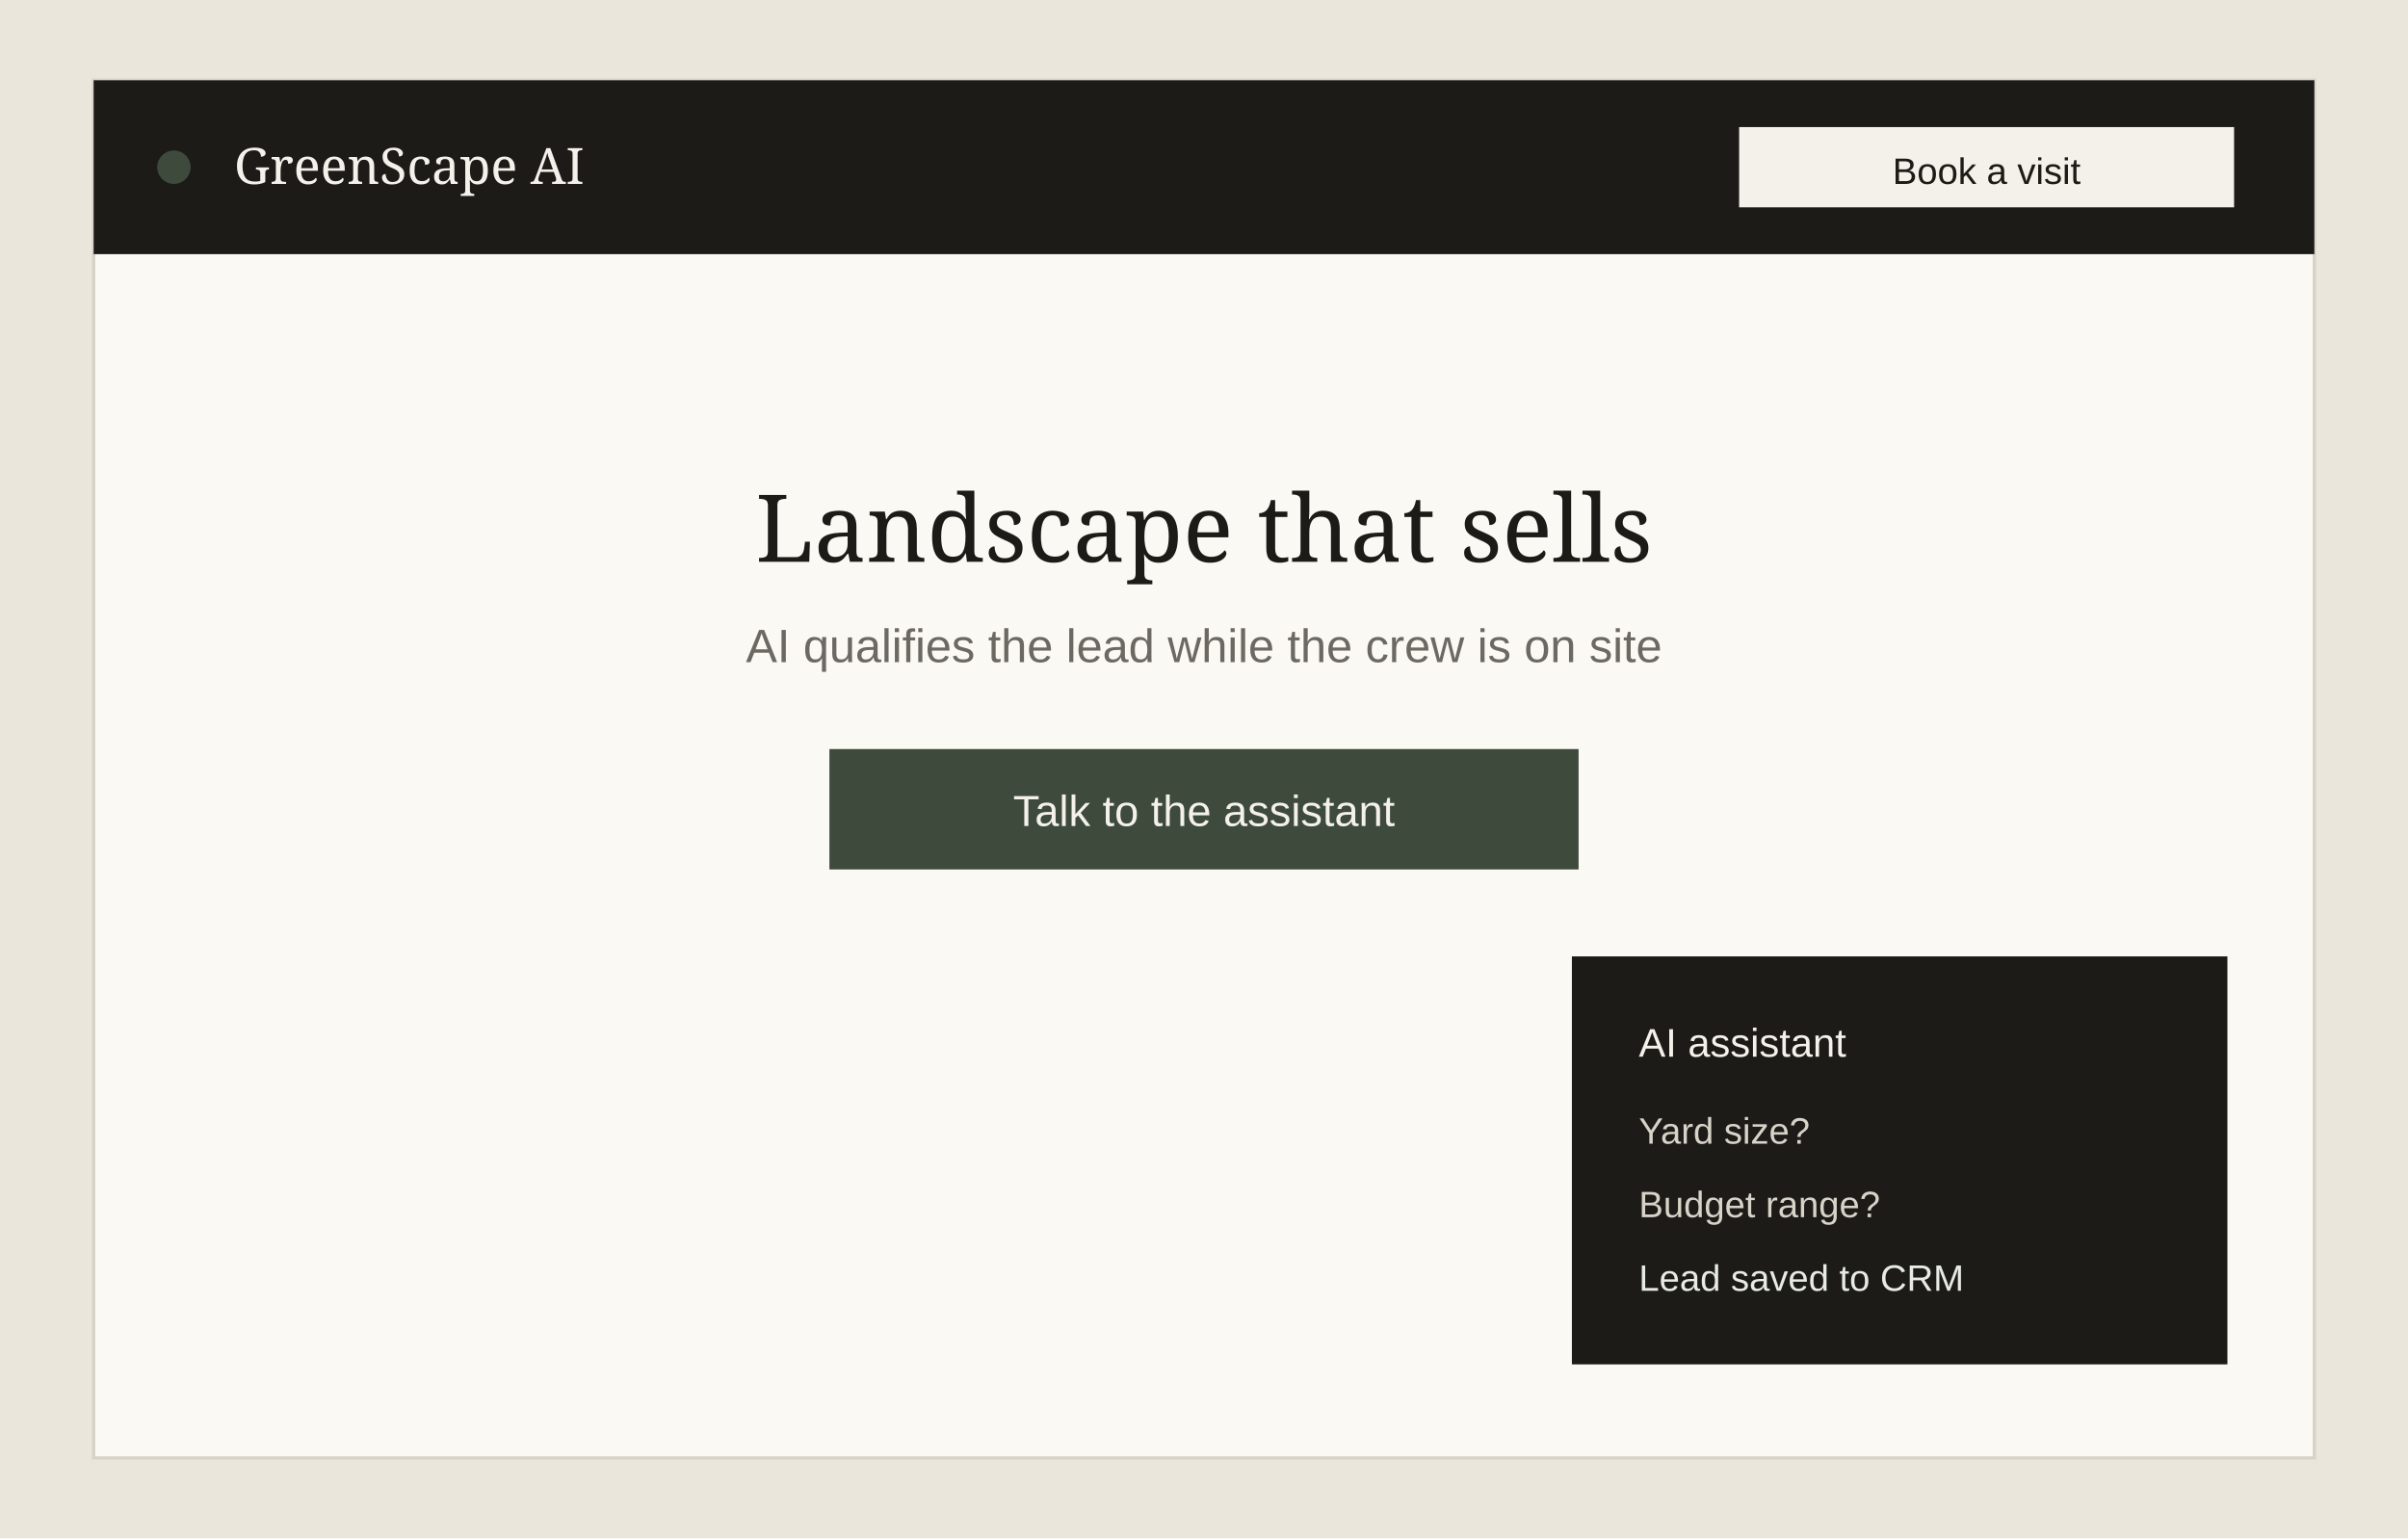
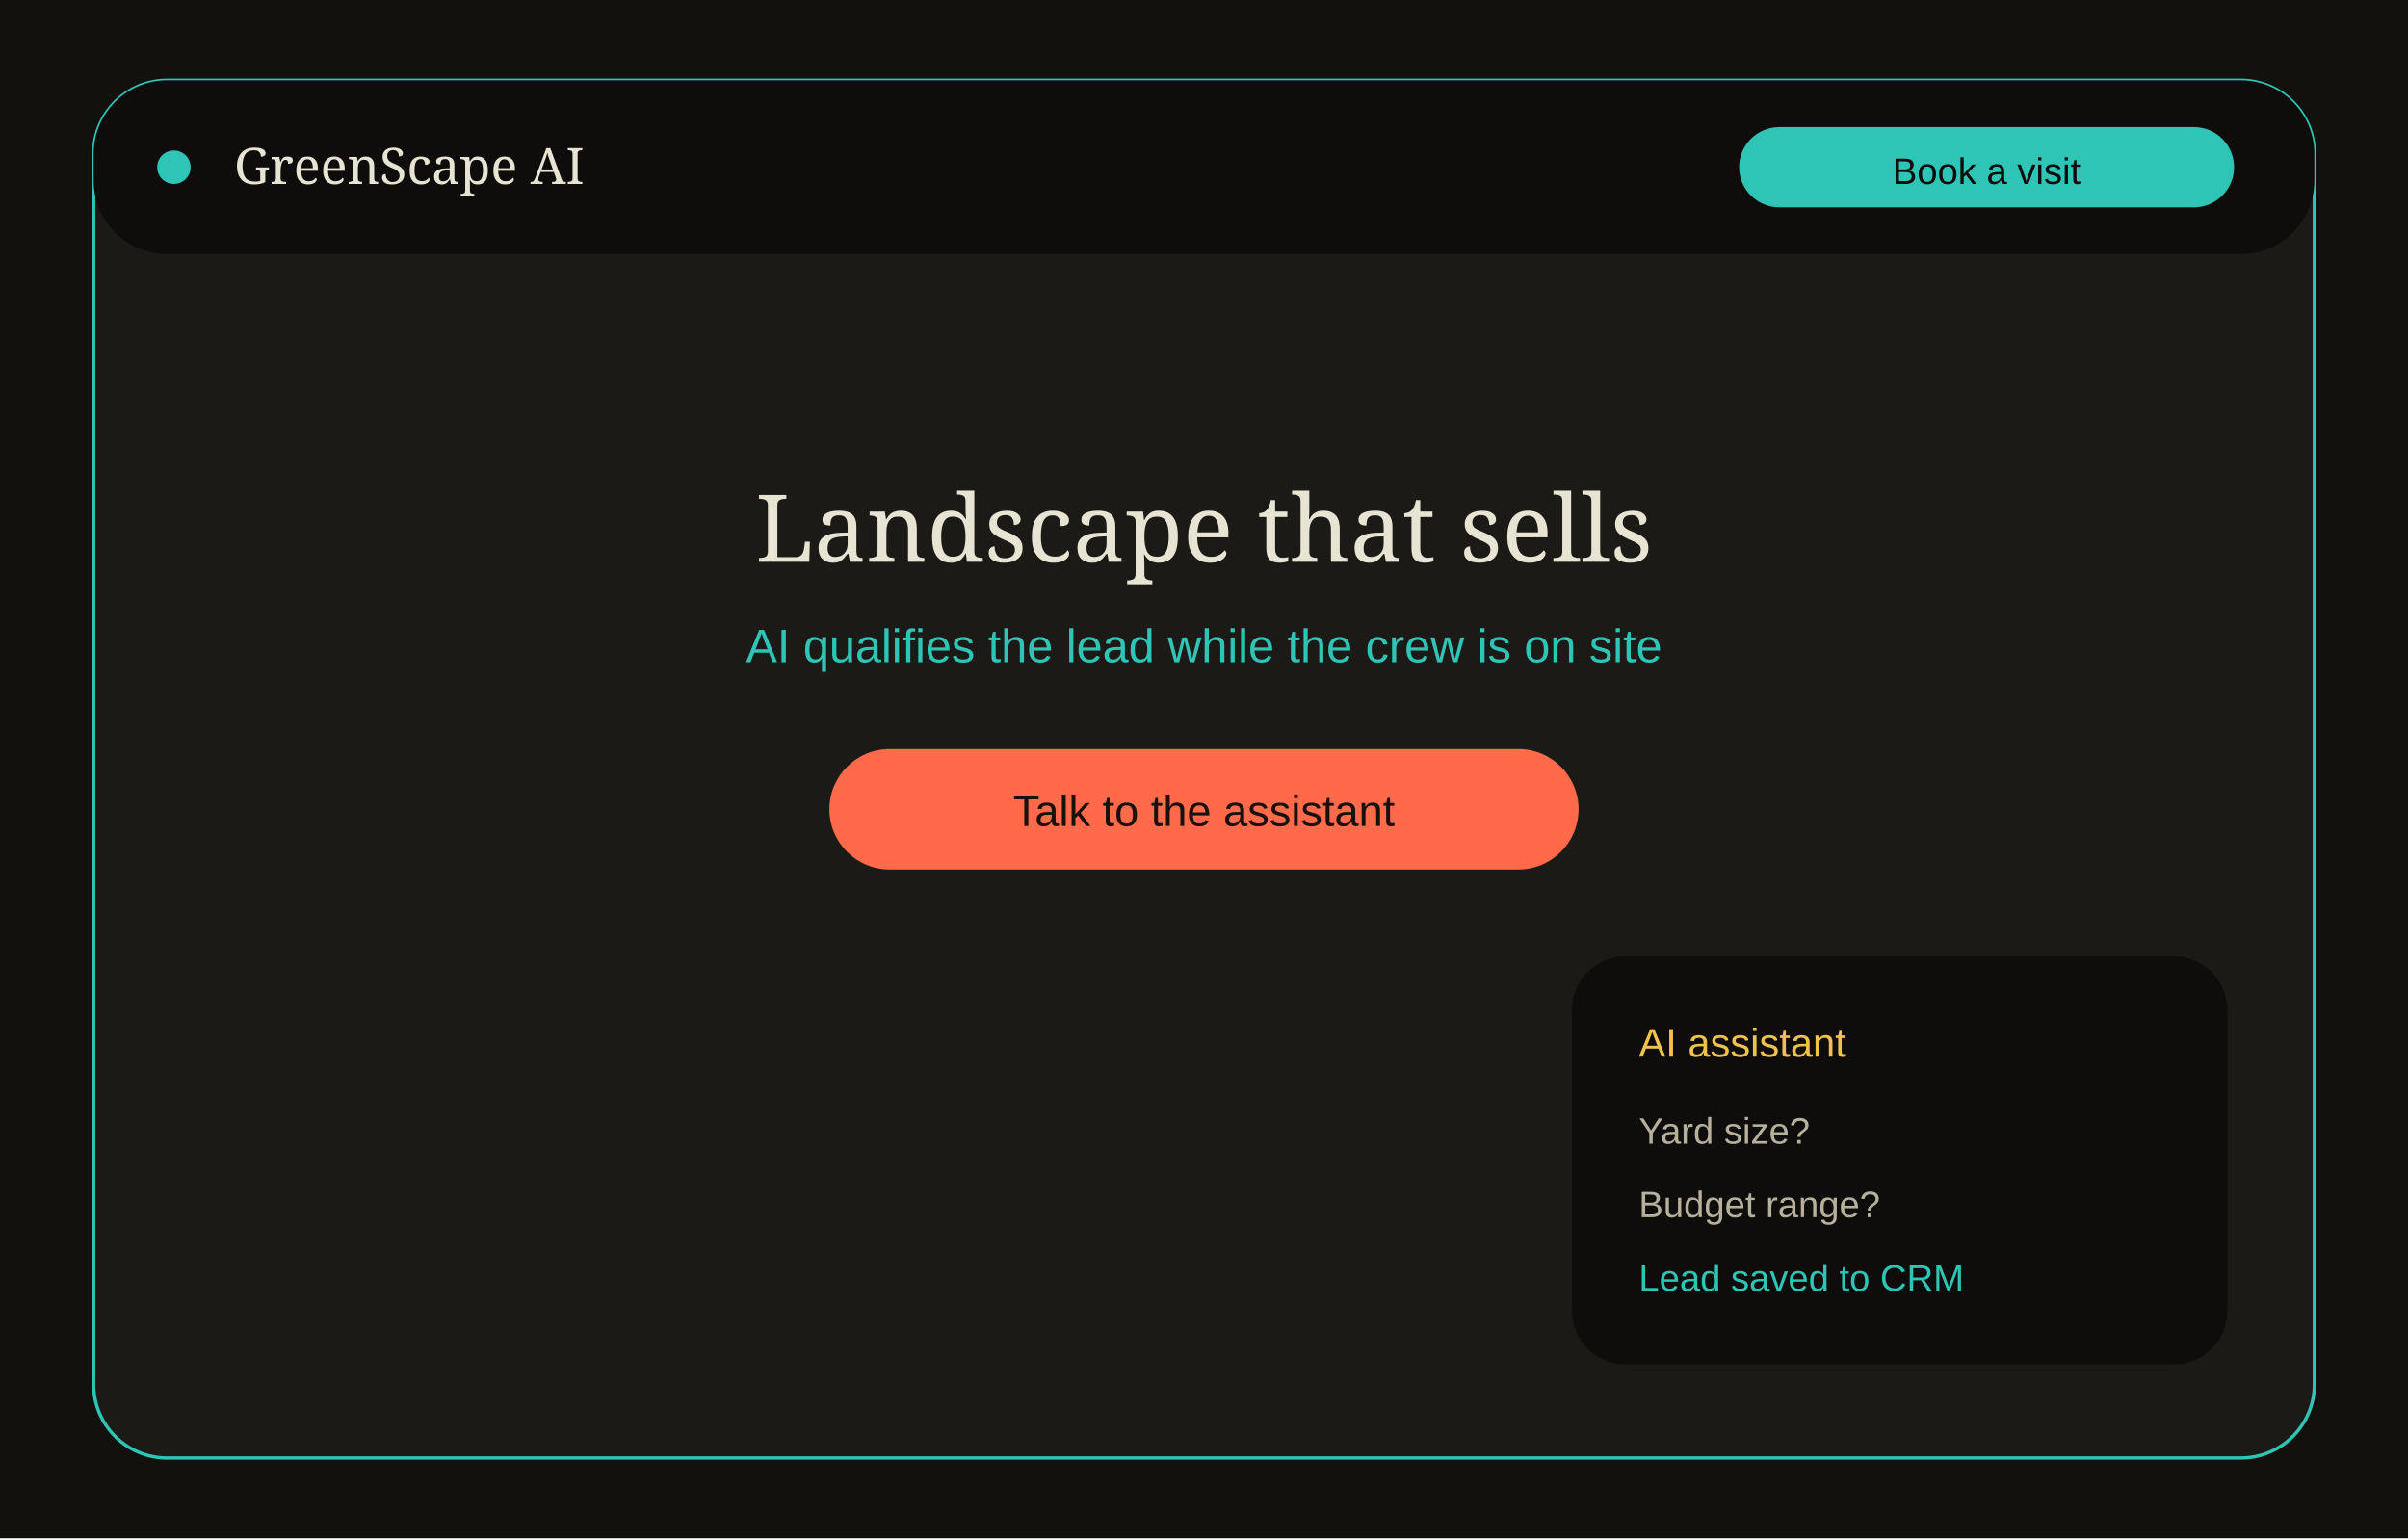
<svg xmlns="http://www.w3.org/2000/svg" viewBox="0 0 720 460">
-   <rect width="720" height="460" fill="#ebe6dc" />
-   <rect x="28" y="24" width="664" height="412" fill="#fbf9f4" stroke="#d8d3c8" />
-   <rect x="28" y="24" width="664" height="52" fill="#1c1b18" />
-   <circle cx="52" cy="50" r="5" fill="#3d4a3c" />
-   <text x="70" y="55" fill="#f4f1ea" font-family="Georgia, serif" font-size="15">GreenScape AI</text>
-   <rect x="520" y="38" width="148" height="24" fill="#f4f1ea" />
-   <text x="594" y="55" text-anchor="middle" fill="#1c1b18" font-family="Arial, sans-serif" font-size="11">Book a visit</text>
-   <text x="360" y="168" text-anchor="middle" fill="#1c1b18" font-family="Georgia, serif" font-size="28">Landscape that sells</text>
-   <text x="360" y="198" text-anchor="middle" fill="#6b6962" font-family="Arial, sans-serif" font-size="14">AI qualifies the lead while the crew is on site</text>
-   <rect x="248" y="224" width="224" height="36" fill="#3d4a3c" />
-   <text x="360" y="247" text-anchor="middle" fill="#f4f1ea" font-family="Arial, sans-serif" font-size="13">Talk to the assistant</text>
-   <rect x="470" y="286" width="196" height="122" fill="#1c1b18" />
-   <text x="490" y="316" fill="#f4f1ea" font-family="Arial, sans-serif" font-size="12">AI assistant</text>
-   <text x="490" y="342" fill="#d8d3c8" font-family="Arial, sans-serif" font-size="11">Yard size?</text>
-   <text x="490" y="364" fill="#d8d3c8" font-family="Arial, sans-serif" font-size="11">Budget range?</text>
-   <text x="490" y="386" fill="#e7ebe4" font-family="Arial, sans-serif" font-size="11">Lead saved to CRM</text>
+   <rect width="720" height="460" fill="#12110e" />
+   <rect x="28" y="24" width="664" height="412" rx="22" fill="#1c1a16" stroke="#2ec4b6" />
+   <rect x="28" y="24" width="664" height="52" rx="22" fill="#0e0d0b" />
+   <circle cx="52" cy="50" r="5" fill="#2ec4b6" />
+   <text x="70" y="55" fill="#e8e4d4" font-family="Georgia, serif" font-size="15">GreenScape AI</text>
+   <rect x="520" y="38" width="148" height="24" rx="12" fill="#2ec4b6" />
+   <text x="594" y="55" text-anchor="middle" fill="#0e0d0b" font-family="Arial, sans-serif" font-size="11">Book a visit</text>
+   <text x="360" y="168" text-anchor="middle" fill="#e8e4d4" font-family="Georgia, serif" font-size="28">Landscape that sells</text>
+   <text x="360" y="198" text-anchor="middle" fill="#2ec4b6" font-family="Arial, sans-serif" font-size="14">AI qualifies the lead while the crew is on site</text>
+   <rect x="248" y="224" width="224" height="36" rx="18" fill="#ff6b4a" />
+   <text x="360" y="247" text-anchor="middle" fill="#1a100c" font-family="Arial, sans-serif" font-size="13">Talk to the assistant</text>
+   <rect x="470" y="286" width="196" height="122" rx="16" fill="#0e0d0b" />
+   <text x="490" y="316" fill="#f0c14b" font-family="Arial, sans-serif" font-size="12">AI assistant</text>
+   <text x="490" y="342" fill="#b7b09c" font-family="Arial, sans-serif" font-size="11">Yard size?</text>
+   <text x="490" y="364" fill="#b7b09c" font-family="Arial, sans-serif" font-size="11">Budget range?</text>
+   <text x="490" y="386" fill="#2ec4b6" font-family="Arial, sans-serif" font-size="11">Lead saved to CRM</text>
</svg>
